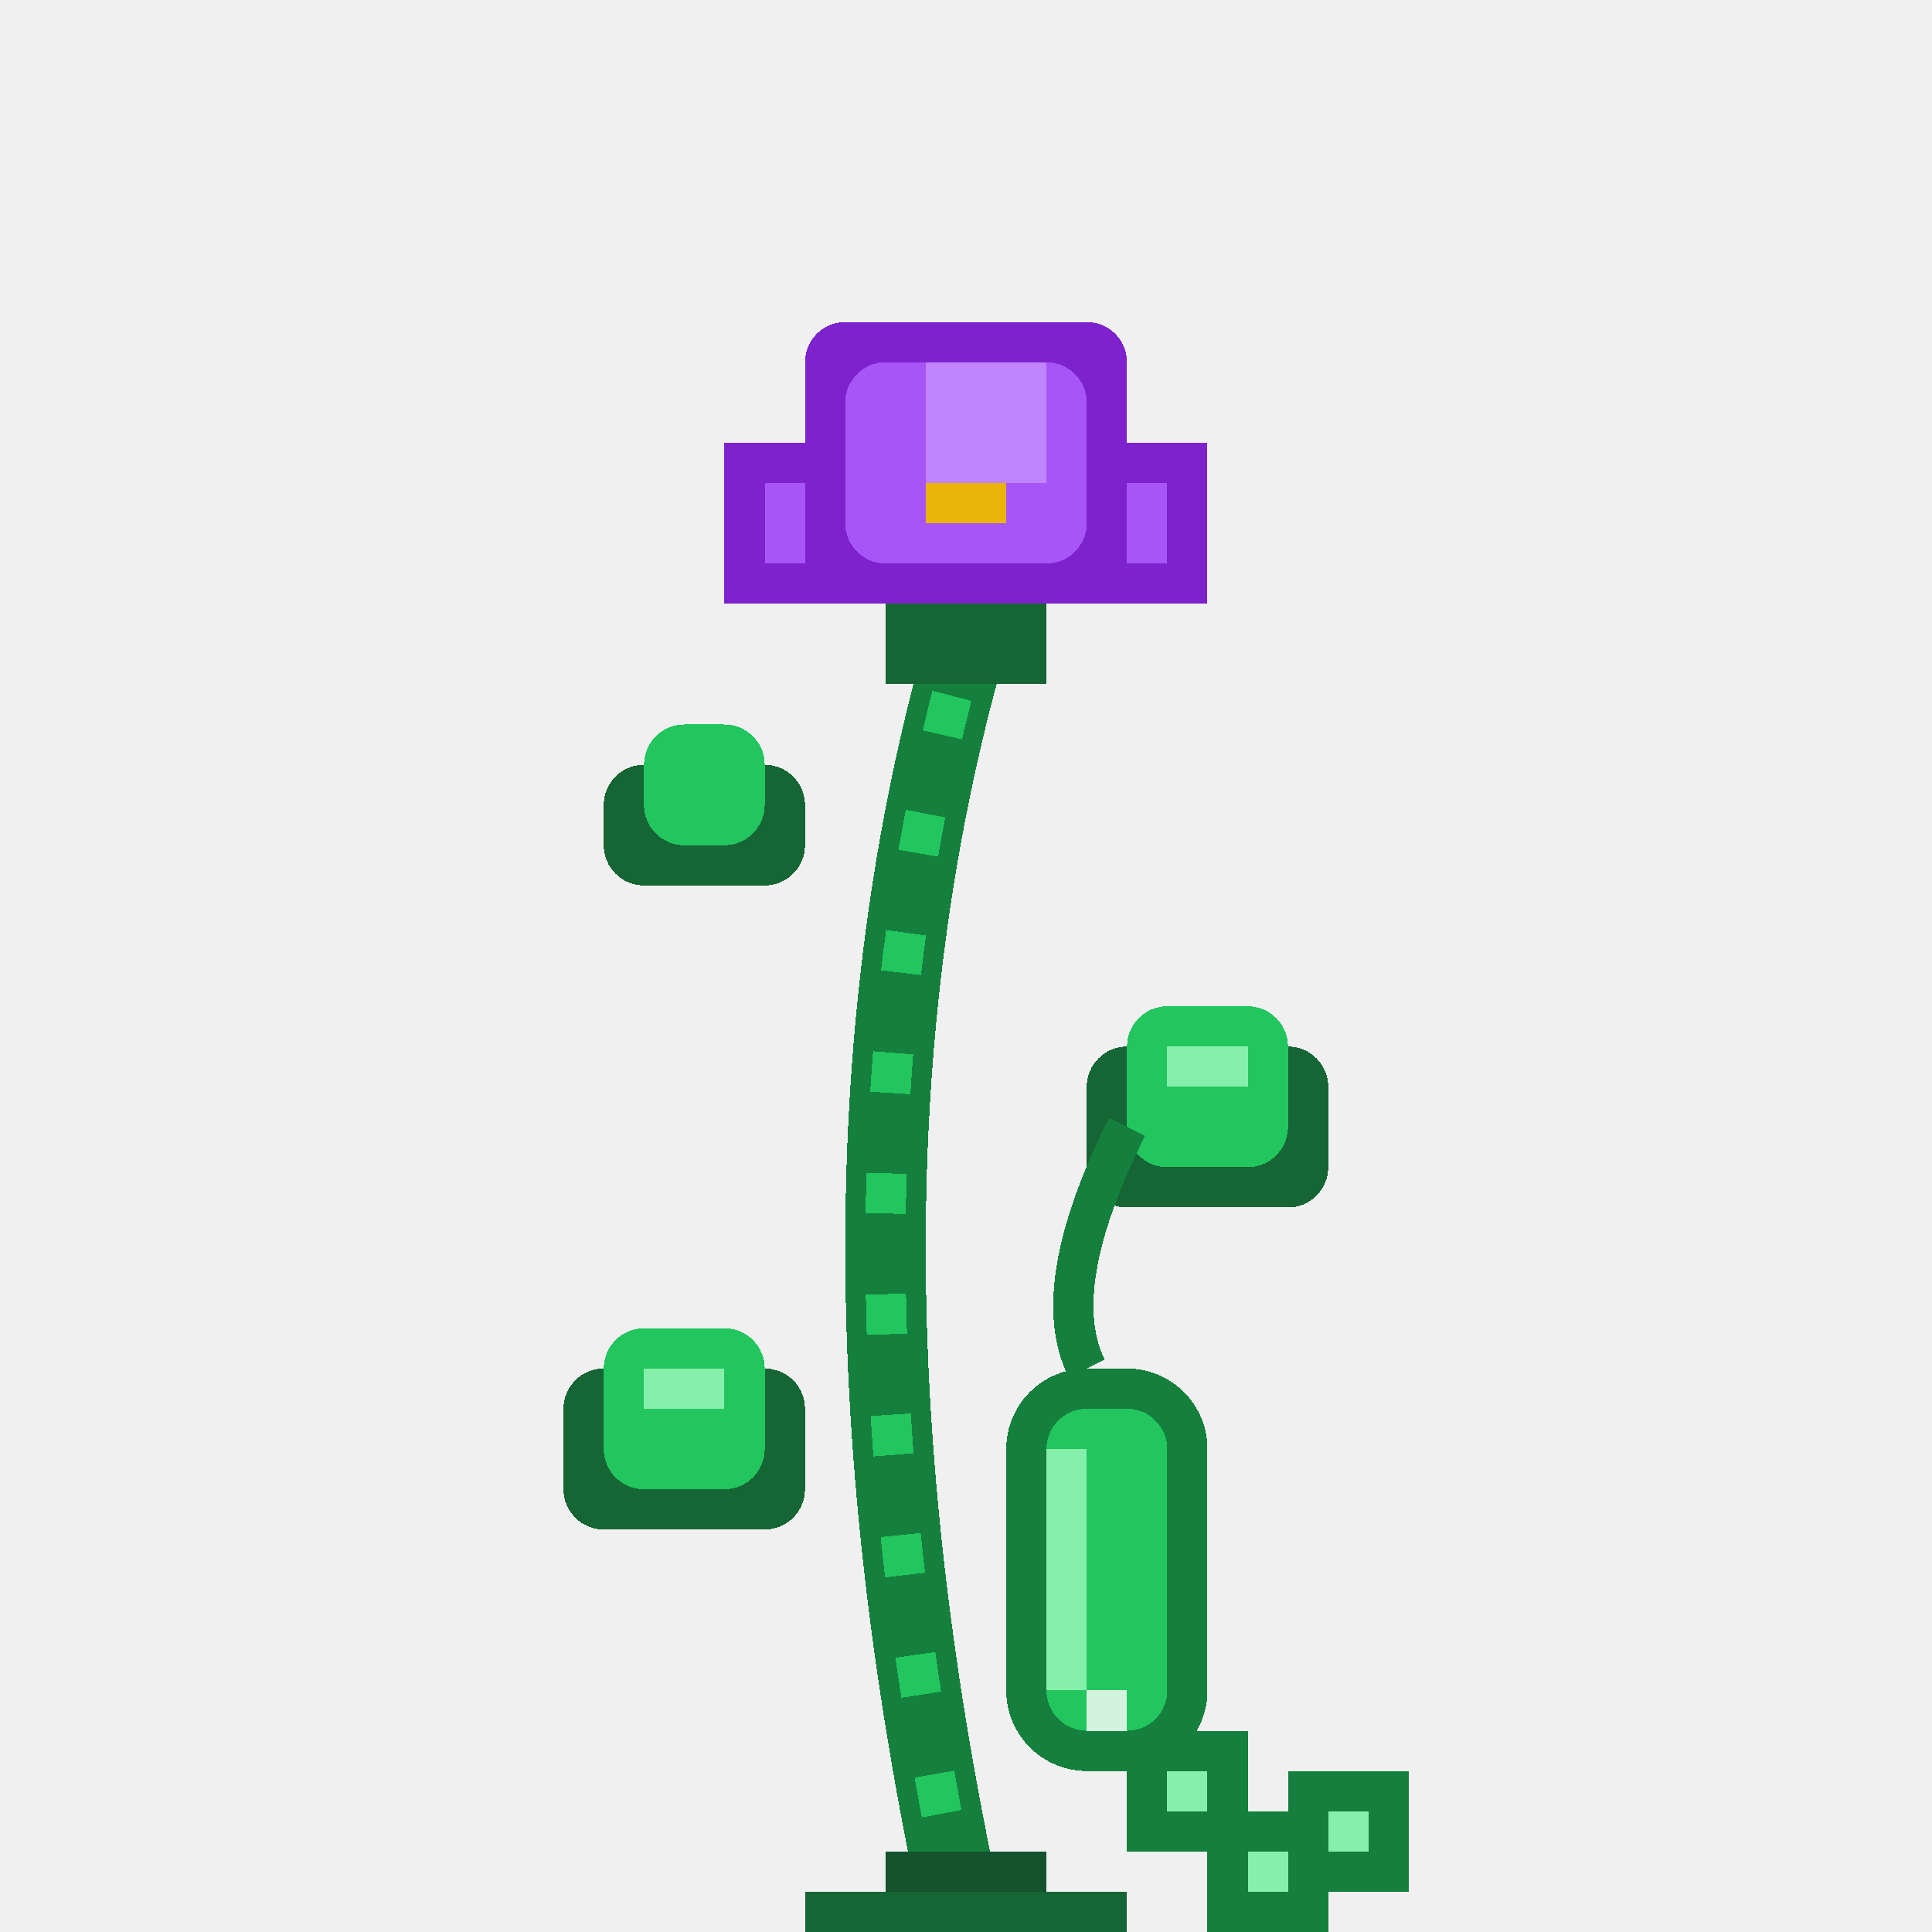
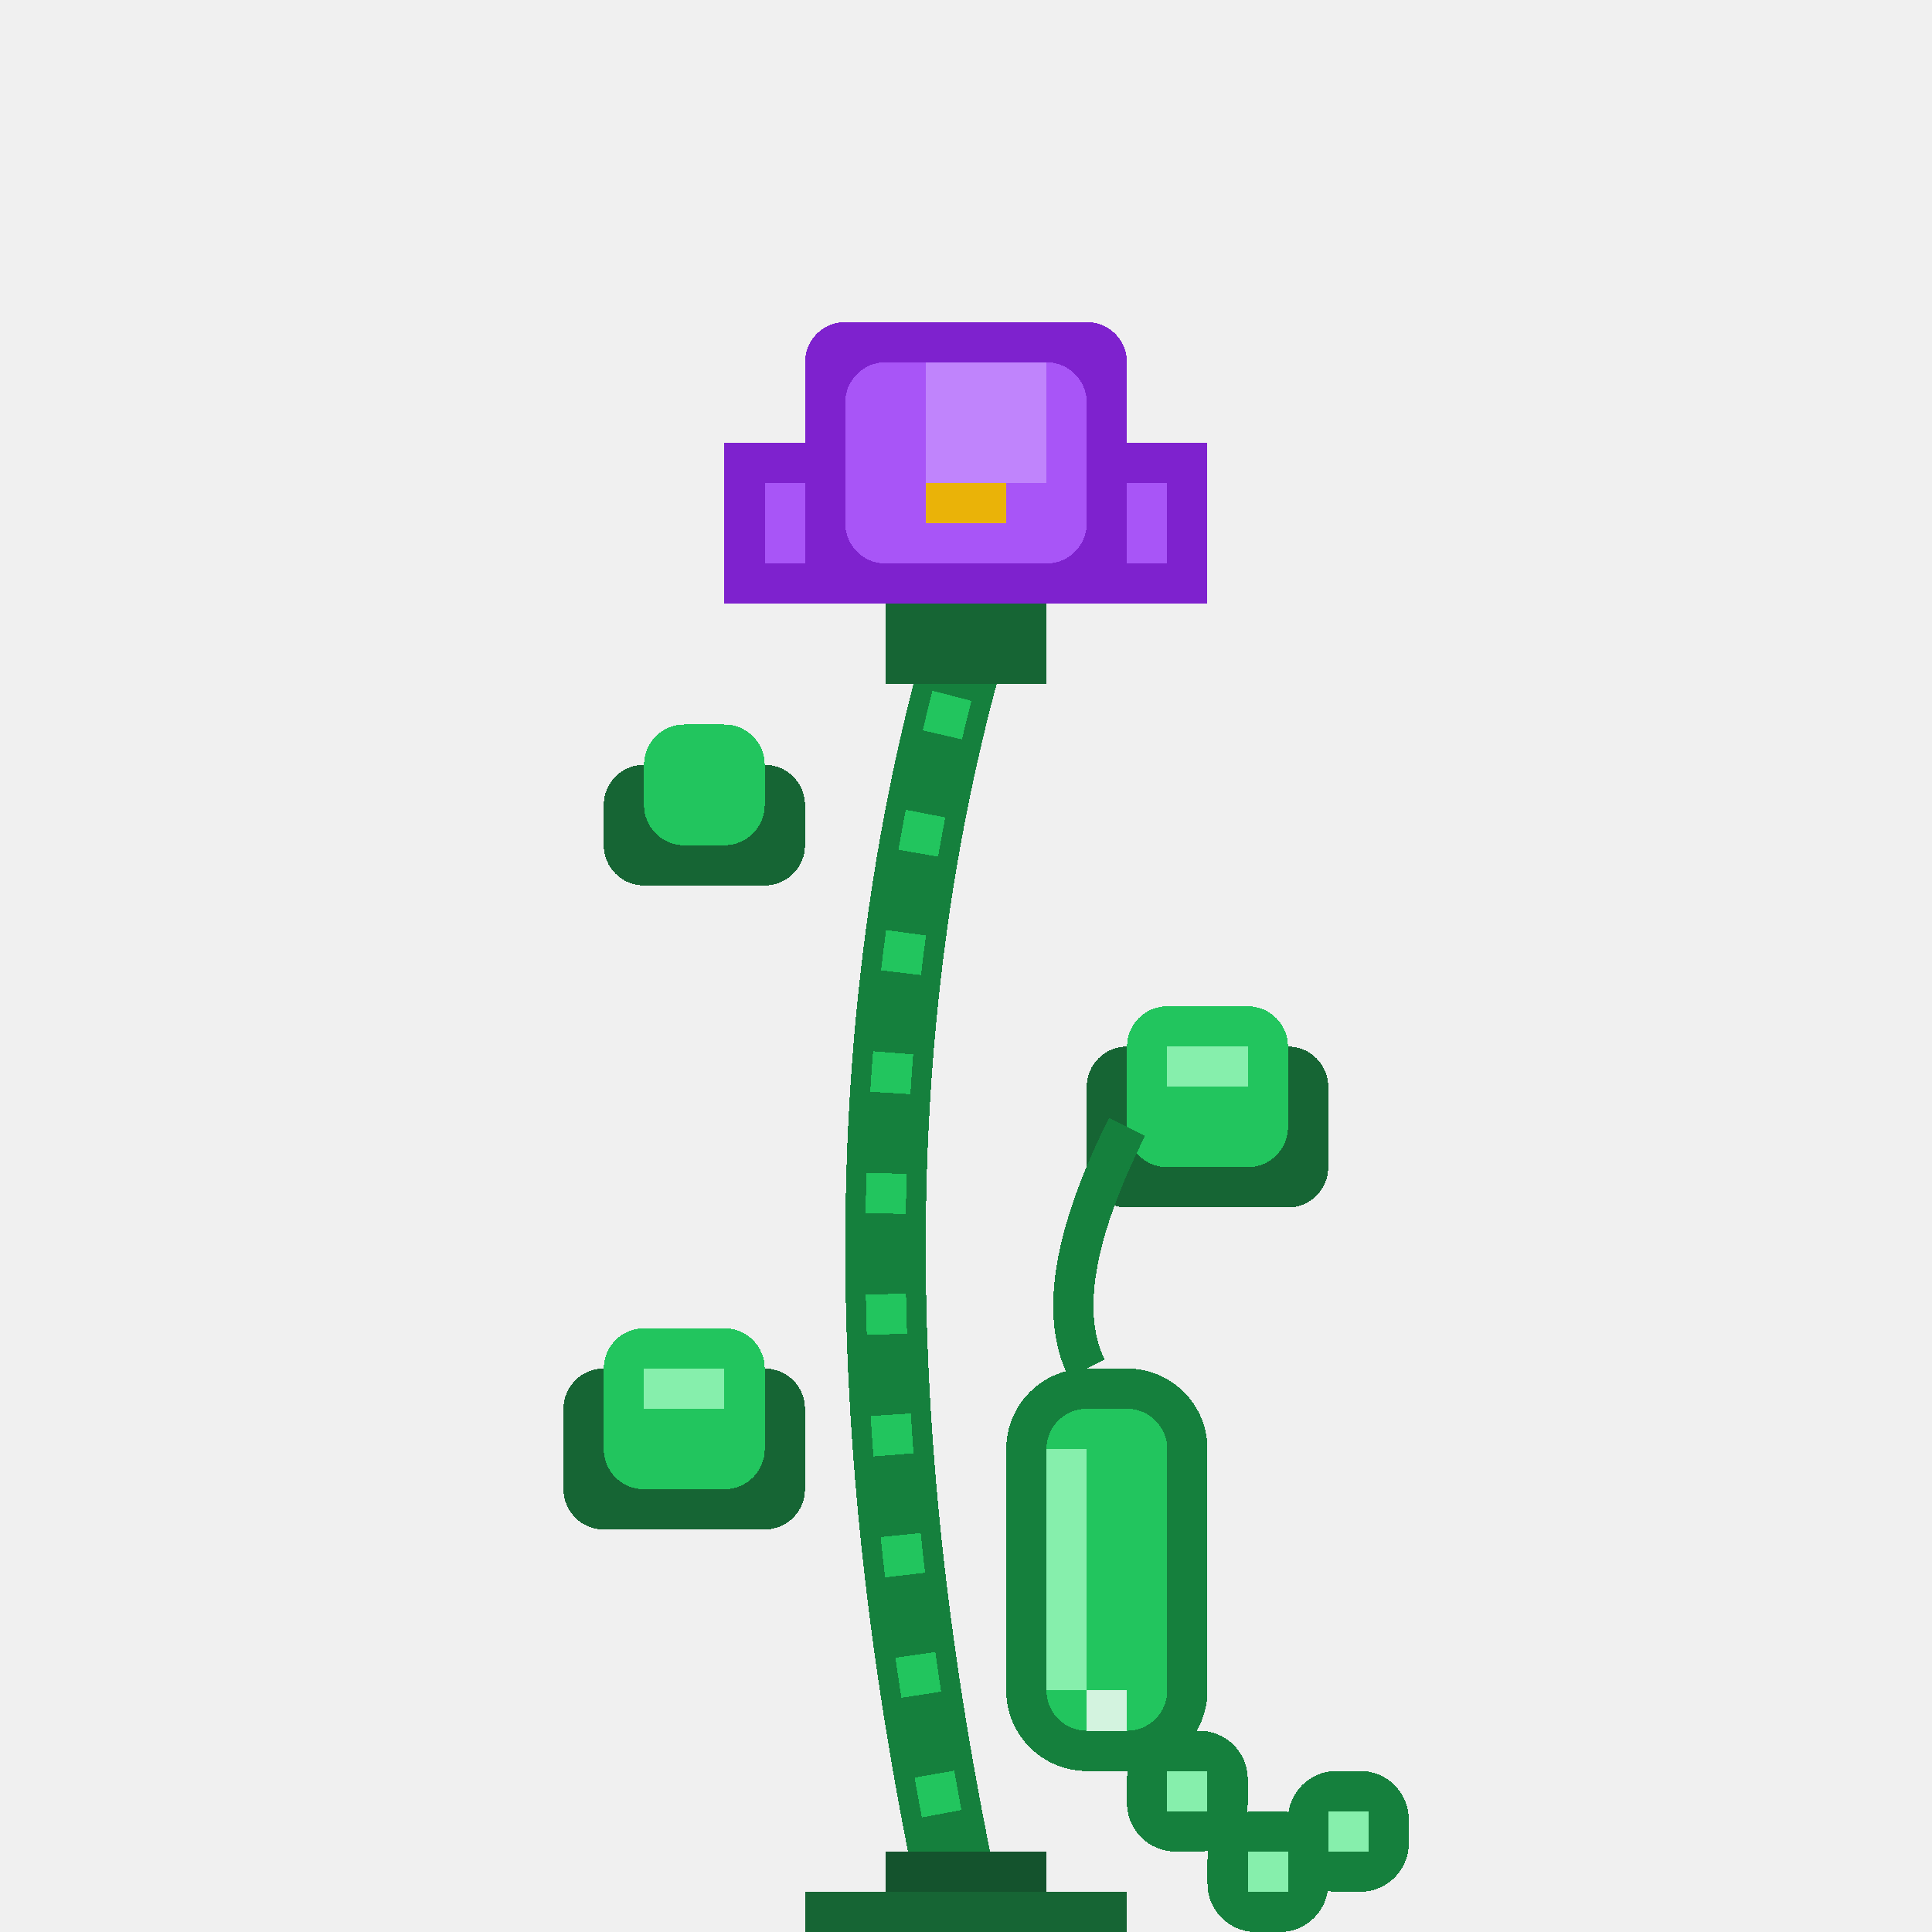
<svg xmlns="http://www.w3.org/2000/svg" viewBox="0 0 48 48" width="100%" height="100%" shape-rendering="crispEdges">
  <path d="M 24 48 Q 20 30 24 16" fill="none" stroke="#15803d" stroke-width="2" />
  <path d="M 24 48 Q 20 30 24 16" fill="none" stroke="#22c55e" stroke-width="1" stroke-dasharray="1,2" />
  <rect x="22" y="46" width="4" height="2" fill="#14532d" />
  <rect x="20" y="47" width="8" height="1" fill="#166534" />
  <g transform="translate(12, 32)">
    <rect x="2" y="2" width="6" height="4" rx="1" fill="#166534" />
    <rect x="3" y="1" width="4" height="4" rx="1" fill="#22c55e" />
    <rect x="4" y="2" width="2" height="1" fill="#86efac" />
  </g>
  <g transform="translate(26, 24)">
    <rect x="1" y="2" width="6" height="4" rx="1" fill="#166534" />
    <rect x="2" y="1" width="4" height="4" rx="1" fill="#22c55e" />
    <rect x="3" y="2" width="2" height="1" fill="#86efac" />
  </g>
  <g transform="translate(14, 18)">
    <rect x="1" y="1" width="5" height="3" rx="1" fill="#166534" />
    <rect x="2" y="0" width="3" height="3" rx="1" fill="#22c55e" />
  </g>
  <g transform="translate(28, 28)">
    <path d="M 0 0 Q -2 4 -1 6" fill="none" stroke="#15803d" stroke-width="1" />
    <rect x="-3" y="6" width="5" height="10" rx="2" fill="#15803d" />
    <rect x="-2" y="7" width="3" height="8" rx="1" fill="#22c55e" />
    <rect x="-2" y="8" width="1" height="6" fill="#86efac" />
    <rect x="-1" y="14" width="1" height="1" fill="#ffffff" opacity="0.8" />
  </g>
  <g transform="translate(14, 6)">
    <rect x="8" y="9" width="4" height="2" fill="#166534" />
    <rect x="9" y="8" width="2" height="1" fill="#22c55e" />
    <rect x="4" y="5" width="4" height="4" fill="#7e22ce" />
    <rect x="5" y="6" width="3" height="2" fill="#a855f7" />
    <rect x="12" y="5" width="4" height="4" fill="#7e22ce" />
    <rect x="12" y="6" width="3" height="2" fill="#a855f7" />
    <rect x="6" y="2" width="8" height="7" rx="1" fill="#7e22ce" />
    <rect x="7" y="3" width="6" height="5" rx="1" fill="#a855f7" />
    <rect x="9" y="3" width="3" height="3" fill="#c084fc" />
    <rect x="9" y="6" width="2" height="1" fill="#eab308" />
  </g>
  <g transform="translate(28, 41)">
-     <rect x="0" y="2" width="3" height="3" fill="#15803d" />
-     <rect x="1" y="3" width="1" height="1" fill="#86efac" />
-     <rect x="4" y="3" width="3" height="3" fill="#15803d" />
-     <rect x="5" y="4" width="1" height="1" fill="#86efac" />
-     <rect x="2" y="4" width="3" height="3" fill="#15803d" />
-     <rect x="3" y="5" width="1" height="1" fill="#86efac" />
+     <g transform="translate(0, 2)">
+       <rect x="0" y="0" width="3" height="3" rx="1.2" fill="#15803d" />
+       <rect x="1" y="1" width="1" height="1" fill="#86efac" />
+     </g>
+     <g transform="translate(4, 3)">
+       <rect x="0" y="0" width="3" height="3" rx="1.2" fill="#15803d" />
+       <rect x="1" y="1" width="1" height="1" fill="#86efac" />
+     </g>
+     <g transform="translate(2, 4)">
+       <rect x="0" y="0" width="3" height="3" rx="1.2" fill="#15803d" />
+       <rect x="1" y="1" width="1" height="1" fill="#86efac" />
+     </g>
  </g>
</svg>
